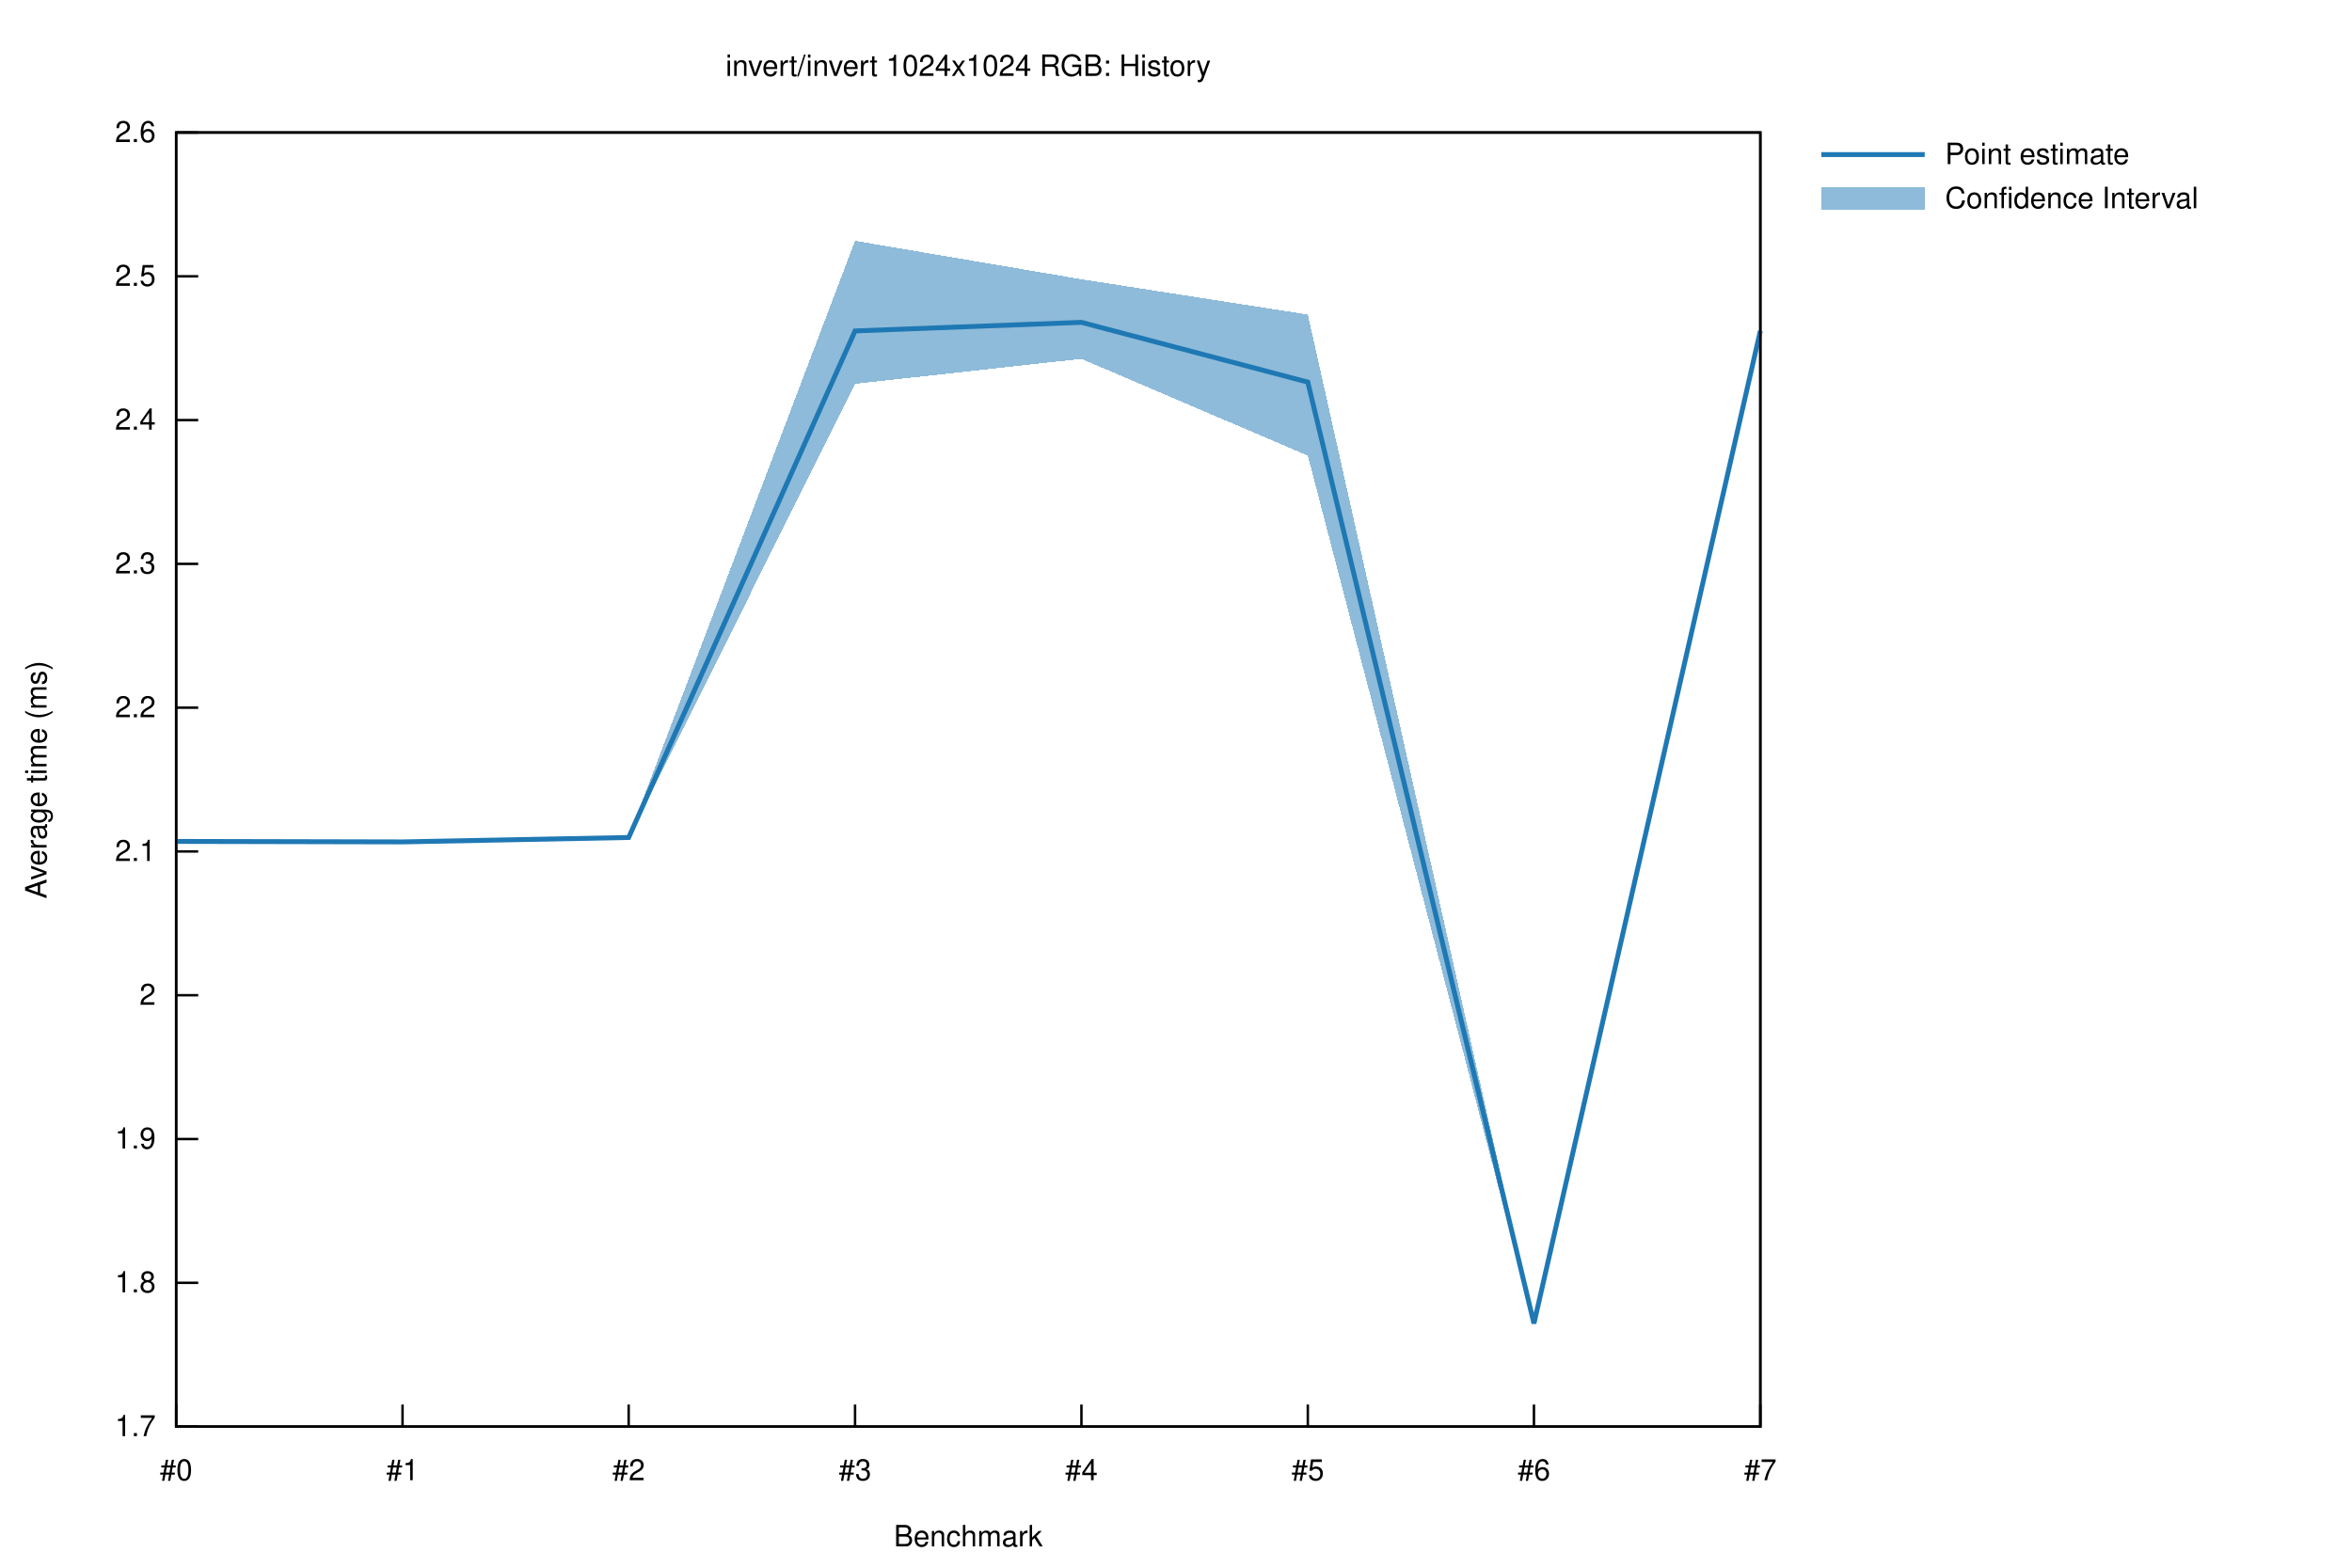
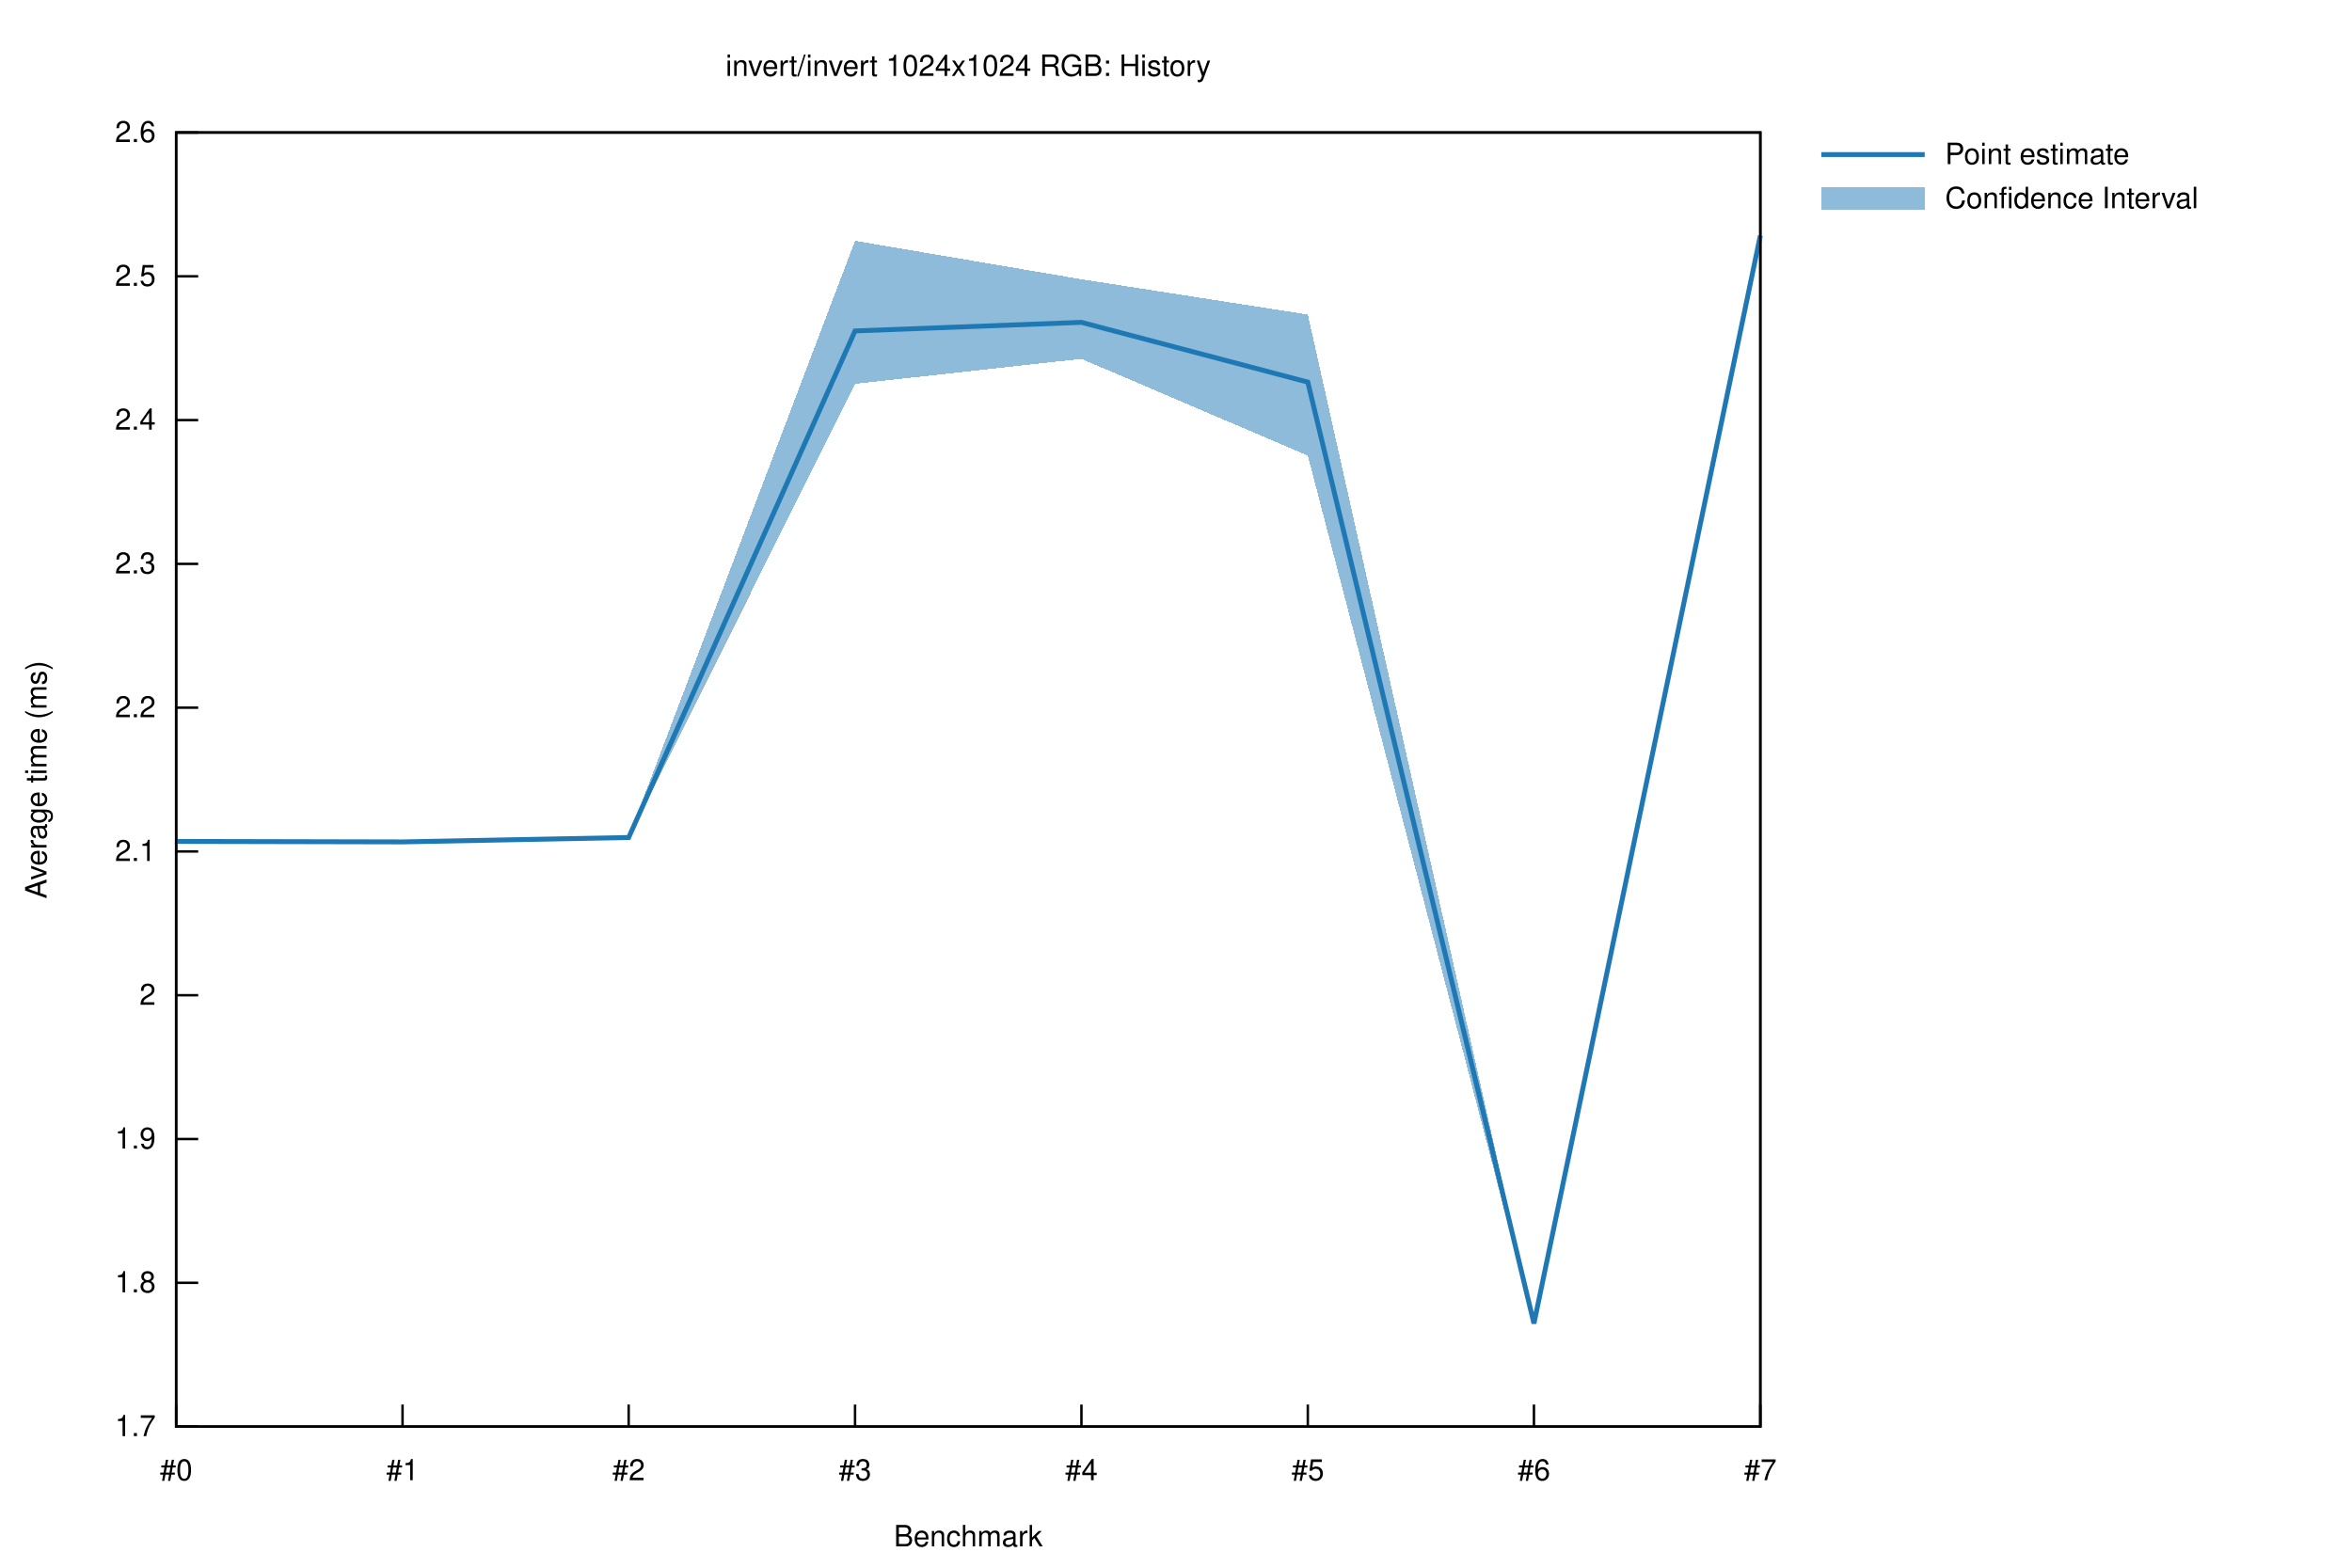
<svg xmlns="http://www.w3.org/2000/svg" xmlns:xlink="http://www.w3.org/1999/xlink" viewBox="0 0 960 640">
  <g id="gnuplot_canvas">
    <rect x="0" y="0" width="960" height="640" fill="none" />
    <defs>
      <circle id="gpDot" r="0.5" stroke-width="0.5" stroke="currentColor" />
      <path id="gpPt0" stroke-width="0.222" stroke="currentColor" d="M-1,0 h2 M0,-1 v2" />
      <path id="gpPt1" stroke-width="0.222" stroke="currentColor" d="M-1,-1 L1,1 M1,-1 L-1,1" />
      <path id="gpPt2" stroke-width="0.222" stroke="currentColor" d="M-1,0 L1,0 M0,-1 L0,1 M-1,-1 L1,1 M-1,1 L1,-1" />
      <rect id="gpPt3" stroke-width="0.222" stroke="currentColor" x="-1" y="-1" width="2" height="2" />
      <rect id="gpPt4" stroke-width="0.222" stroke="currentColor" fill="currentColor" x="-1" y="-1" width="2" height="2" />
      <circle id="gpPt5" stroke-width="0.222" stroke="currentColor" cx="0" cy="0" r="1" />
      <use xlink:href="#gpPt5" id="gpPt6" fill="currentColor" stroke="none" />
      <path id="gpPt7" stroke-width="0.222" stroke="currentColor" d="M0,-1.33 L-1.33,0.67 L1.33,0.67 z" />
      <use xlink:href="#gpPt7" id="gpPt8" fill="currentColor" stroke="none" />
      <use xlink:href="#gpPt7" id="gpPt9" stroke="currentColor" transform="rotate(180)" />
      <use xlink:href="#gpPt9" id="gpPt10" fill="currentColor" stroke="none" />
      <use xlink:href="#gpPt3" id="gpPt11" stroke="currentColor" transform="rotate(45)" />
      <use xlink:href="#gpPt11" id="gpPt12" fill="currentColor" stroke="none" />
      <path id="gpPt13" stroke-width="0.222" stroke="currentColor" d="M0,1.330 L1.265,0.411 L0.782,-1.067 L-0.782,-1.076 L-1.265,0.411 z" />
      <use xlink:href="#gpPt13" id="gpPt14" fill="currentColor" stroke="none" />
      <filter id="textbox" filterUnits="objectBoundingBox" x="0" y="0" height="1" width="1">
        <feFlood flood-color="white" flood-opacity="1" result="bgnd" />
        <feComposite in="SourceGraphic" in2="bgnd" operator="atop" />
      </filter>
      <filter id="greybox" filterUnits="objectBoundingBox" x="0" y="0" height="1" width="1">
        <feFlood flood-color="lightgrey" flood-opacity="1" result="grey" />
        <feComposite in="SourceGraphic" in2="grey" operator="atop" />
      </filter>
    </defs>
    <g fill="none" color="white" stroke="currentColor" stroke-width="1.00" stroke-linecap="butt" stroke-linejoin="miter">
</g>
    <g fill="none" color="black" stroke="currentColor" stroke-width="1.00" stroke-linecap="butt" stroke-linejoin="miter">
      <path stroke="black" d="M71.9,582.4 L80.9,582.4  " />
      <g transform="translate(63.6,586.3)" stroke="none" fill="black" font-family="Helvetica" font-size="12.00" text-anchor="end">
        <text>
          <tspan font-family="Helvetica"> 1.7</tspan>
        </text>
      </g>
    </g>
    <g fill="none" color="black" stroke="currentColor" stroke-width="1.00" stroke-linecap="butt" stroke-linejoin="miter">
      <path stroke="black" d="M71.9,523.7 L80.9,523.7  " />
      <g transform="translate(63.6,527.6)" stroke="none" fill="black" font-family="Helvetica" font-size="12.00" text-anchor="end">
        <text>
          <tspan font-family="Helvetica"> 1.8</tspan>
        </text>
      </g>
    </g>
    <g fill="none" color="black" stroke="currentColor" stroke-width="1.00" stroke-linecap="butt" stroke-linejoin="miter">
      <path stroke="black" d="M71.9,465.0 L80.9,465.0  " />
      <g transform="translate(63.6,468.9)" stroke="none" fill="black" font-family="Helvetica" font-size="12.00" text-anchor="end">
        <text>
          <tspan font-family="Helvetica"> 1.9</tspan>
        </text>
      </g>
    </g>
    <g fill="none" color="black" stroke="currentColor" stroke-width="1.00" stroke-linecap="butt" stroke-linejoin="miter">
      <path stroke="black" d="M71.9,406.3 L80.9,406.3  " />
      <g transform="translate(63.6,410.2)" stroke="none" fill="black" font-family="Helvetica" font-size="12.00" text-anchor="end">
        <text>
          <tspan font-family="Helvetica"> 2</tspan>
        </text>
      </g>
    </g>
    <g fill="none" color="black" stroke="currentColor" stroke-width="1.00" stroke-linecap="butt" stroke-linejoin="miter">
      <path stroke="black" d="M71.9,347.6 L80.9,347.6  " />
      <g transform="translate(63.6,351.5)" stroke="none" fill="black" font-family="Helvetica" font-size="12.00" text-anchor="end">
        <text>
          <tspan font-family="Helvetica"> 2.1</tspan>
        </text>
      </g>
    </g>
    <g fill="none" color="black" stroke="currentColor" stroke-width="1.00" stroke-linecap="butt" stroke-linejoin="miter">
      <path stroke="black" d="M71.9,288.9 L80.9,288.9  " />
      <g transform="translate(63.6,292.8)" stroke="none" fill="black" font-family="Helvetica" font-size="12.00" text-anchor="end">
        <text>
          <tspan font-family="Helvetica"> 2.2</tspan>
        </text>
      </g>
    </g>
    <g fill="none" color="black" stroke="currentColor" stroke-width="1.00" stroke-linecap="butt" stroke-linejoin="miter">
      <path stroke="black" d="M71.9,230.2 L80.9,230.2  " />
      <g transform="translate(63.6,234.1)" stroke="none" fill="black" font-family="Helvetica" font-size="12.00" text-anchor="end">
        <text>
          <tspan font-family="Helvetica"> 2.3</tspan>
        </text>
      </g>
    </g>
    <g fill="none" color="black" stroke="currentColor" stroke-width="1.00" stroke-linecap="butt" stroke-linejoin="miter">
      <path stroke="black" d="M71.9,171.5 L80.9,171.5  " />
      <g transform="translate(63.6,175.4)" stroke="none" fill="black" font-family="Helvetica" font-size="12.00" text-anchor="end">
        <text>
          <tspan font-family="Helvetica"> 2.4</tspan>
        </text>
      </g>
    </g>
    <g fill="none" color="black" stroke="currentColor" stroke-width="1.00" stroke-linecap="butt" stroke-linejoin="miter">
      <path stroke="black" d="M71.9,112.8 L80.9,112.8  " />
      <g transform="translate(63.6,116.7)" stroke="none" fill="black" font-family="Helvetica" font-size="12.00" text-anchor="end">
        <text>
          <tspan font-family="Helvetica"> 2.5</tspan>
        </text>
      </g>
    </g>
    <g fill="none" color="black" stroke="currentColor" stroke-width="1.00" stroke-linecap="butt" stroke-linejoin="miter">
      <path stroke="black" d="M71.9,54.1 L80.9,54.1  " />
      <g transform="translate(63.6,58.0)" stroke="none" fill="black" font-family="Helvetica" font-size="12.00" text-anchor="end">
        <text>
          <tspan font-family="Helvetica"> 2.6</tspan>
        </text>
      </g>
    </g>
    <g fill="none" color="black" stroke="currentColor" stroke-width="1.00" stroke-linecap="butt" stroke-linejoin="miter">
      <path stroke="black" d="M71.9,582.4 L71.9,573.4  " />
      <g transform="translate(71.9,604.3)" stroke="none" fill="black" font-family="Helvetica" font-size="12.00" text-anchor="middle">
        <text>
          <tspan font-family="Helvetica">#0</tspan>
        </text>
      </g>
    </g>
    <g fill="none" color="black" stroke="currentColor" stroke-width="1.00" stroke-linecap="butt" stroke-linejoin="miter">
      <path stroke="black" d="M164.3,582.4 L164.3,573.4  " />
      <g transform="translate(164.3,604.3)" stroke="none" fill="black" font-family="Helvetica" font-size="12.00" text-anchor="middle">
        <text>
          <tspan font-family="Helvetica">#1</tspan>
        </text>
      </g>
    </g>
    <g fill="none" color="black" stroke="currentColor" stroke-width="1.00" stroke-linecap="butt" stroke-linejoin="miter">
      <path stroke="black" d="M256.6,582.4 L256.6,573.4  " />
      <g transform="translate(256.6,604.3)" stroke="none" fill="black" font-family="Helvetica" font-size="12.00" text-anchor="middle">
        <text>
          <tspan font-family="Helvetica">#2</tspan>
        </text>
      </g>
    </g>
    <g fill="none" color="black" stroke="currentColor" stroke-width="1.00" stroke-linecap="butt" stroke-linejoin="miter">
      <path stroke="black" d="M349.0,582.4 L349.0,573.4  " />
      <g transform="translate(349.0,604.3)" stroke="none" fill="black" font-family="Helvetica" font-size="12.00" text-anchor="middle">
        <text>
          <tspan font-family="Helvetica">#3</tspan>
        </text>
      </g>
    </g>
    <g fill="none" color="black" stroke="currentColor" stroke-width="1.00" stroke-linecap="butt" stroke-linejoin="miter">
      <path stroke="black" d="M441.4,582.4 L441.4,573.4  " />
      <g transform="translate(441.4,604.3)" stroke="none" fill="black" font-family="Helvetica" font-size="12.00" text-anchor="middle">
        <text>
          <tspan font-family="Helvetica">#4</tspan>
        </text>
      </g>
    </g>
    <g fill="none" color="black" stroke="currentColor" stroke-width="1.00" stroke-linecap="butt" stroke-linejoin="miter">
      <path stroke="black" d="M533.8,582.4 L533.8,573.4  " />
      <g transform="translate(533.8,604.3)" stroke="none" fill="black" font-family="Helvetica" font-size="12.00" text-anchor="middle">
        <text>
          <tspan font-family="Helvetica">#5</tspan>
        </text>
      </g>
    </g>
    <g fill="none" color="black" stroke="currentColor" stroke-width="1.00" stroke-linecap="butt" stroke-linejoin="miter">
      <path stroke="black" d="M626.1,582.4 L626.1,573.4  " />
      <g transform="translate(626.1,604.3)" stroke="none" fill="black" font-family="Helvetica" font-size="12.00" text-anchor="middle">
        <text>
          <tspan font-family="Helvetica">#6</tspan>
        </text>
      </g>
    </g>
    <g fill="none" color="black" stroke="currentColor" stroke-width="1.00" stroke-linecap="butt" stroke-linejoin="miter">
      <path stroke="black" d="M718.5,582.4 L718.5,573.4  " />
      <g transform="translate(718.5,604.3)" stroke="none" fill="black" font-family="Helvetica" font-size="12.00" text-anchor="middle">
        <text>
          <tspan font-family="Helvetica">#7</tspan>
        </text>
      </g>
    </g>
    <g fill="none" color="black" stroke="currentColor" stroke-width="1.00" stroke-linecap="butt" stroke-linejoin="miter">
</g>
    <g fill="none" color="black" stroke="currentColor" stroke-width="1.00" stroke-linecap="butt" stroke-linejoin="miter">
      <path stroke="black" d="M71.9,54.1 L71.9,582.4 L718.5,582.4 L718.5,54.1 L71.9,54.1 Z  " />
    </g>
    <g fill="none" color="black" stroke="currentColor" stroke-width="1.00" stroke-linecap="butt" stroke-linejoin="miter">
      <g transform="translate(19.0,318.3) rotate(270)" stroke="none" fill="black" font-family="Helvetica" font-size="12.00" text-anchor="middle">
        <text>
          <tspan font-family="Helvetica">Average time (ms)</tspan>
        </text>
      </g>
    </g>
    <g fill="none" color="black" stroke="currentColor" stroke-width="1.00" stroke-linecap="butt" stroke-linejoin="miter">
      <g transform="translate(395.2,631.3)" stroke="none" fill="black" font-family="Helvetica" font-size="12.00" text-anchor="middle">
        <text>
          <tspan font-family="Helvetica">Benchmark</tspan>
        </text>
      </g>
    </g>
    <g fill="none" color="black" stroke="currentColor" stroke-width="1.00" stroke-linecap="butt" stroke-linejoin="miter">
      <g transform="translate(395.2,31.0)" stroke="none" fill="black" font-family="Helvetica" font-size="12.00" text-anchor="middle">
        <text>
          <tspan font-family="Helvetica">invert/invert 1024x1024 RGB: History</tspan>
        </text>
      </g>
    </g>
    <g fill="none" color="black" stroke="currentColor" stroke-width="1.00" stroke-linecap="butt" stroke-linejoin="miter">
</g>
    <g id="gnuplot_plot_1">
      <g fill="none" color="white" stroke="currentColor" stroke-width="2.00" stroke-linecap="butt" stroke-linejoin="miter">
</g>
      <g fill="none" color="black" stroke="currentColor" stroke-width="2.00" stroke-linecap="butt" stroke-linejoin="miter">
        <g transform="translate(793.9,67.0)" stroke="none" fill="black" font-family="Helvetica" font-size="12.00" text-anchor="start">
          <text>
            <tspan font-family="Helvetica">Point estimate</tspan>
          </text>
        </g>
      </g>
      <g fill="none" color="black" stroke="currentColor" stroke-width="2.00" stroke-linecap="butt" stroke-linejoin="miter">
-         <path stroke="rgb( 31, 120, 180)" d="M743.4,63.1 L785.6,63.1 M71.9,343.5 L164.3,343.7 L256.6,341.9 L349.0,135.1 L441.4,131.6 L533.8,156.0   L626.1,540.3 L718.5,135.1  " />
+         <path stroke="rgb( 31, 120, 180)" d="M743.4,63.1 L785.6,63.1 M71.9,343.5 L164.3,343.7 L256.6,341.9 L349.0,135.1 L441.4,131.6 L533.8,156.0   L626.1,540.3 L718.5,96.2  " />
      </g>
    </g>
    <g id="gnuplot_plot_2">
      <g fill="none" color="white" stroke="rgb( 31, 120, 180)" stroke-width="1.00" stroke-linecap="butt" stroke-linejoin="miter">
</g>
      <g fill="none" color="black" stroke="currentColor" stroke-width="1.00" stroke-linecap="butt" stroke-linejoin="miter">
        <g transform="translate(793.9,85.0)" stroke="none" fill="black" font-family="Helvetica" font-size="12.00" text-anchor="start">
          <text>
            <tspan font-family="Helvetica">Confidence Interval</tspan>
          </text>
        </g>
      </g>
      <g fill="none" color="black" stroke="currentColor" stroke-width="1.00" stroke-linecap="butt" stroke-linejoin="miter">
        <g stroke="none" shape-rendering="crispEdges">
          <polygon fill="rgb( 31, 120, 180)" fill-opacity="0.5" points="743.4,85.6 785.6,85.6 785.6,76.6 743.4,76.6 " />
-           <polygon fill="rgb( 31, 120, 180)" fill-opacity="0.5" points="71.9,343.3 164.3,343.7 256.6,341.6 349.0,98.3 441.4,114.0 533.8,128.4 626.1,540.1 718.5,134.8 718.5,135.3 626.1,540.4 533.8,186.0 441.4,146.5 349.0,156.7 256.6,342.1 164.3,343.8 71.9,343.6 " />
+           <polygon fill="rgb( 31, 120, 180)" fill-opacity="0.5" points="71.9,343.3 164.3,343.7 256.6,341.6 349.0,98.3 441.4,114.0 533.8,128.4 626.1,540.1 718.5,96.1 718.5,96.4 626.1,540.4 533.8,186.0 441.4,146.5 349.0,156.7 256.6,342.1 164.3,343.8 71.9,343.6 " />
        </g>
      </g>
    </g>
    <g fill="none" color="white" stroke="rgb( 31, 120, 180)" stroke-width="2.00" stroke-linecap="butt" stroke-linejoin="miter">
</g>
    <g fill="none" color="black" stroke="currentColor" stroke-width="2.00" stroke-linecap="butt" stroke-linejoin="miter">
</g>
    <g fill="none" color="black" stroke="black" stroke-width="1.00" stroke-linecap="butt" stroke-linejoin="miter">
</g>
    <g fill="none" color="black" stroke="currentColor" stroke-width="1.00" stroke-linecap="butt" stroke-linejoin="miter">
      <path stroke="black" d="M71.9,54.1 L71.9,582.4 L718.5,582.4 L718.5,54.1 L71.9,54.1 Z  " />
    </g>
    <g fill="none" color="black" stroke="currentColor" stroke-width="1.00" stroke-linecap="butt" stroke-linejoin="miter">
</g>
  </g>
</svg>
